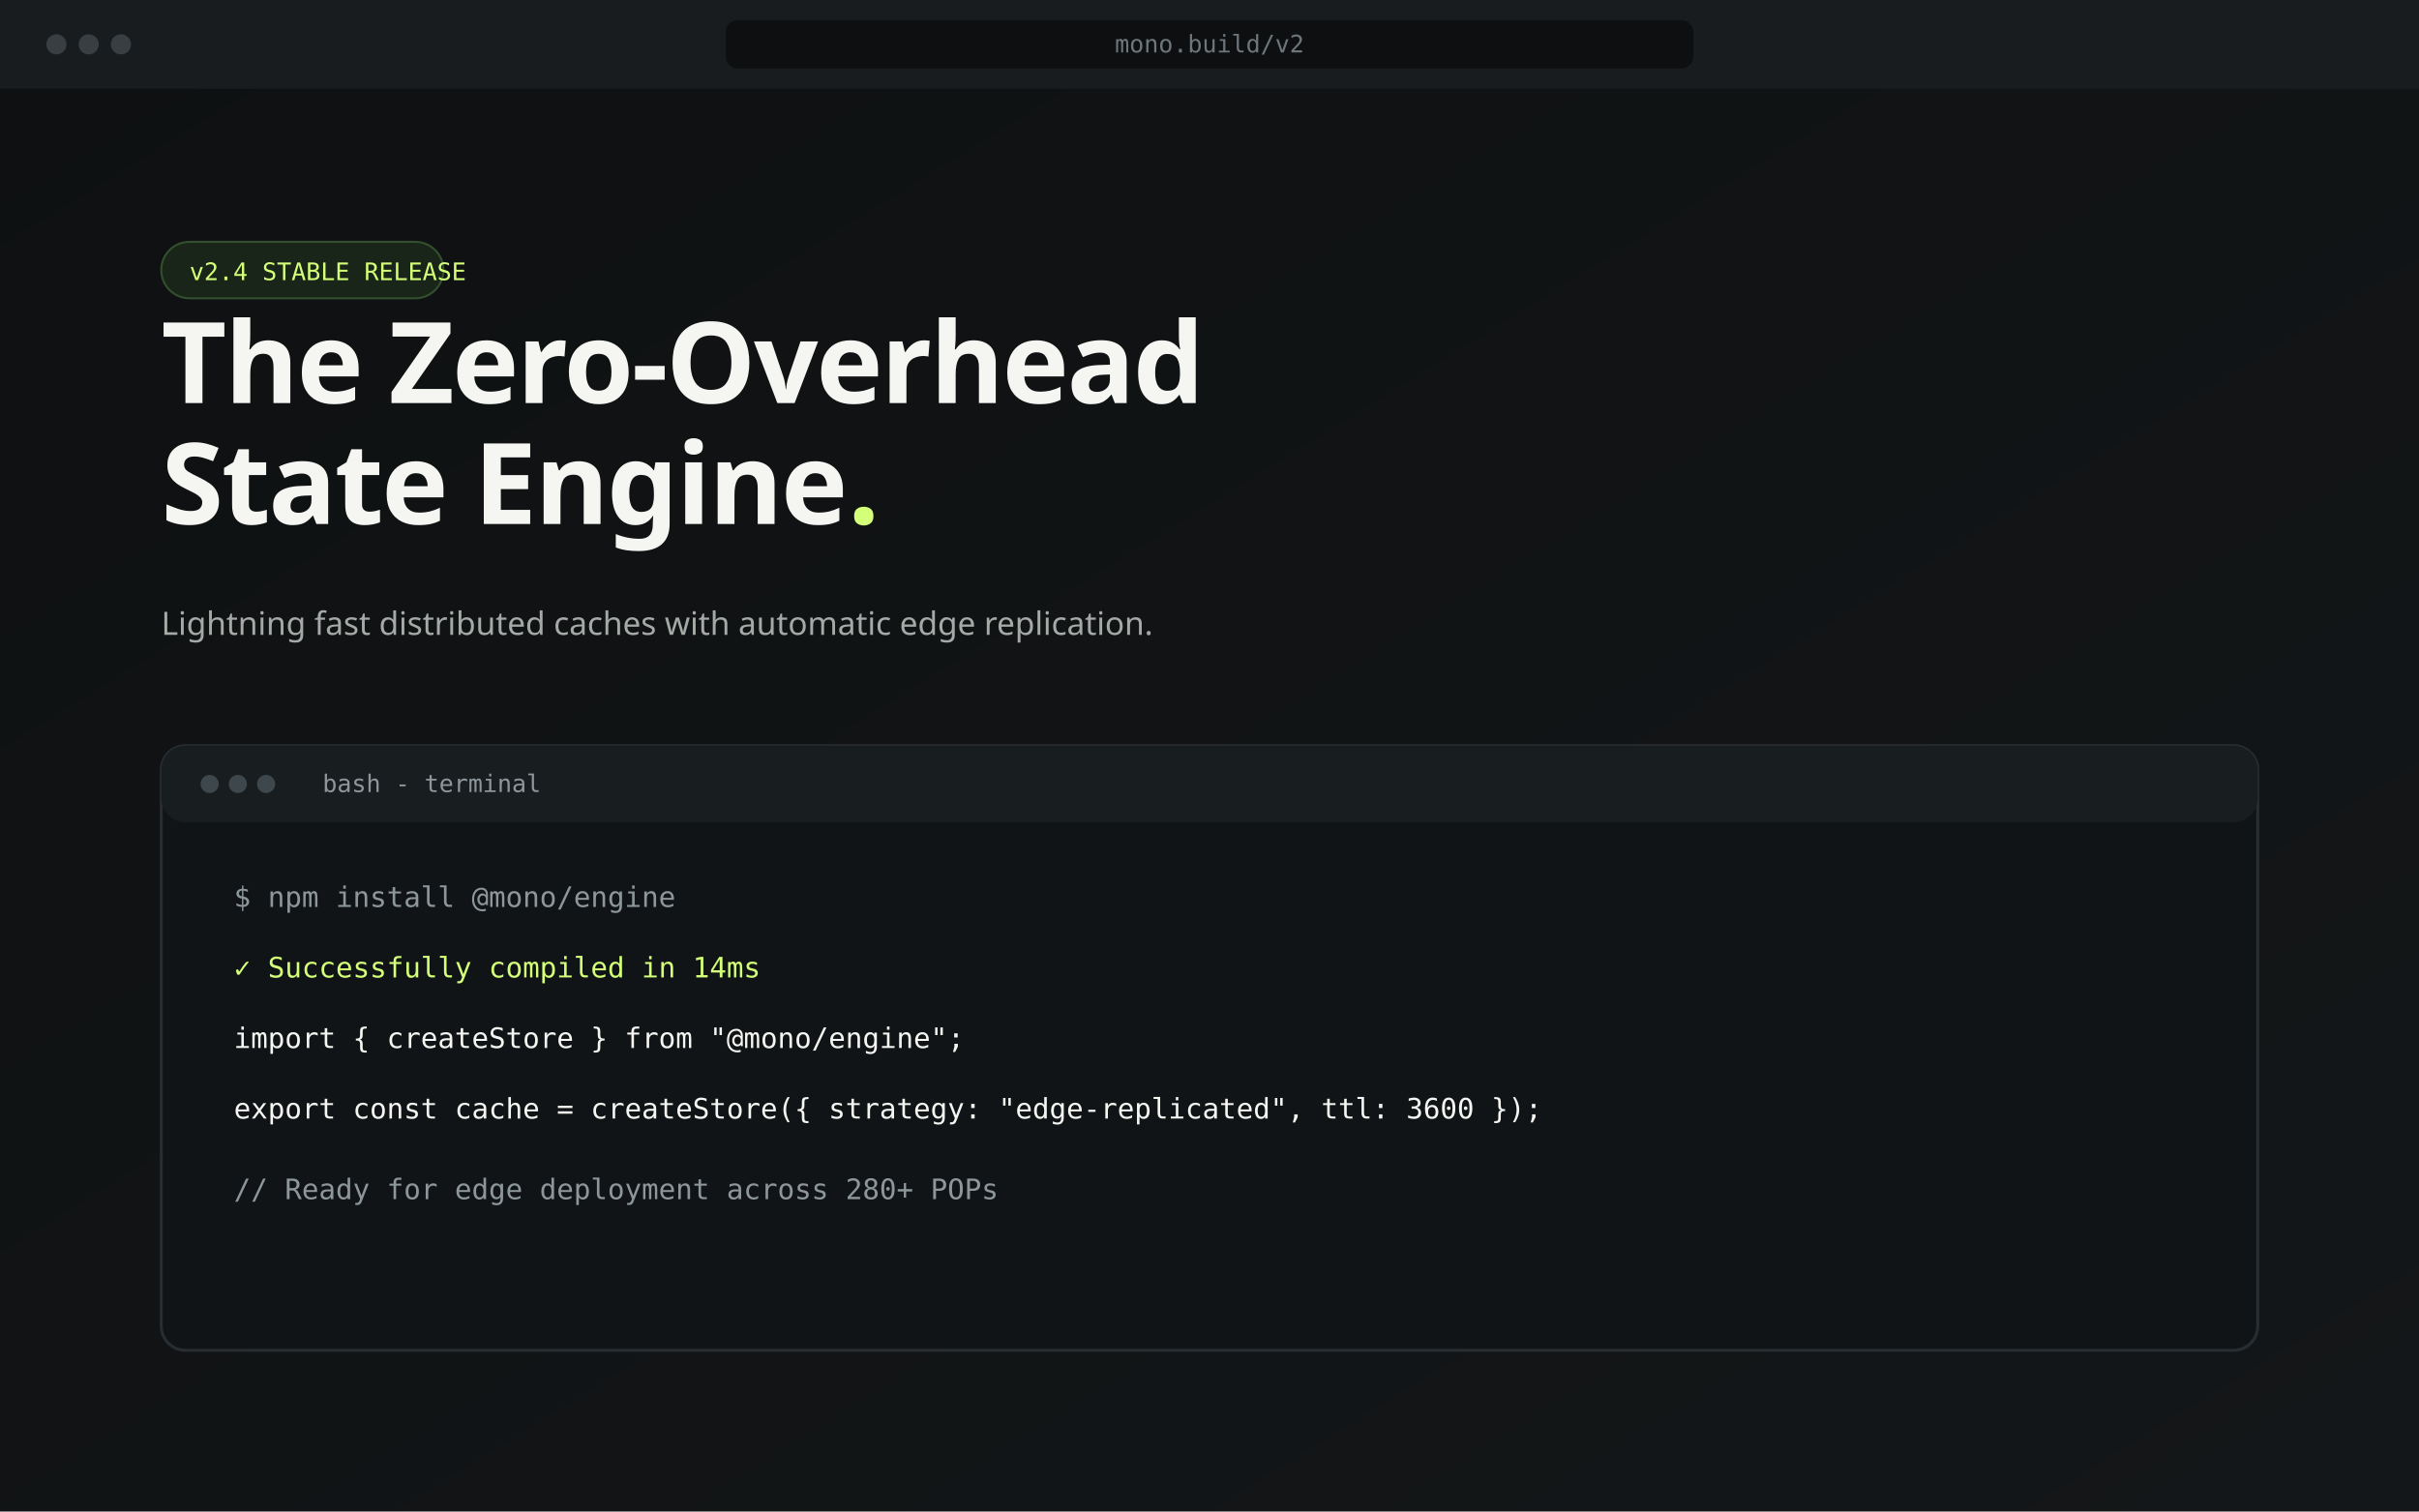
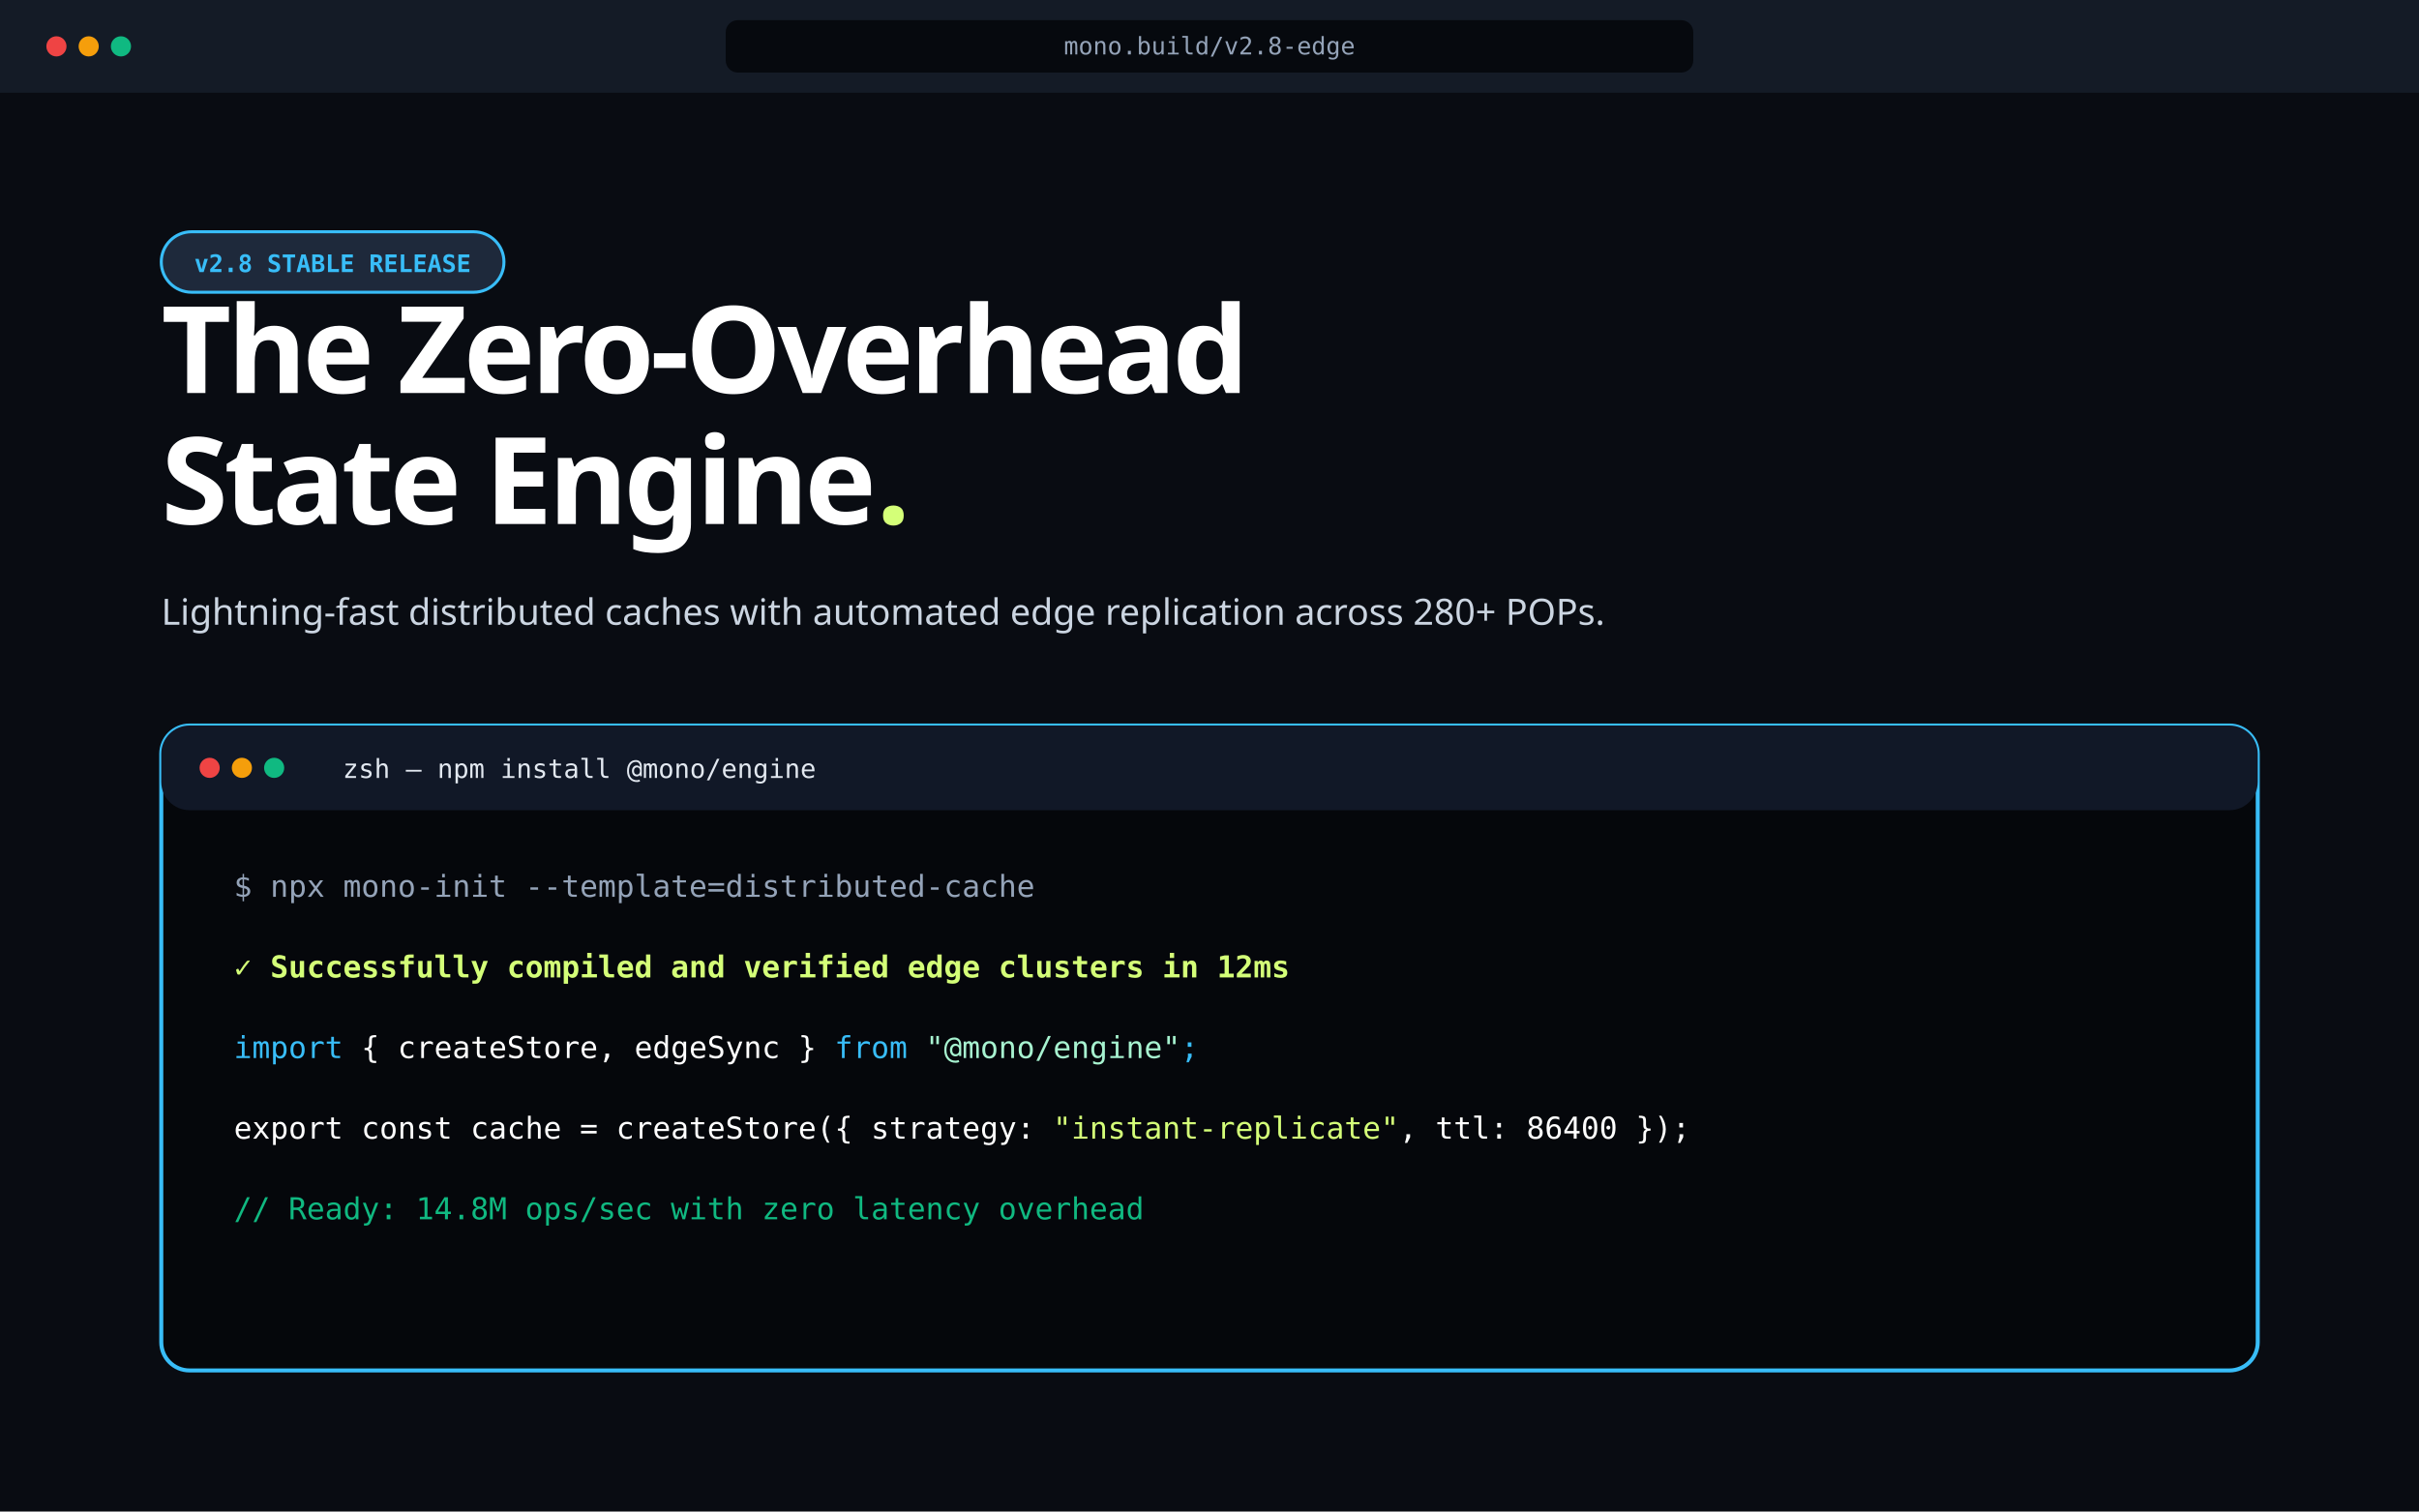
<svg xmlns="http://www.w3.org/2000/svg" viewBox="0 0 1200 750" width="1200" height="750">
-   <defs>
-     <linearGradient id="monoBg" x1="0%" y1="0%" x2="100%" y2="100%">
-       <stop offset="0%" stop-color="#0e1011" />
-       <stop offset="100%" stop-color="#141719" />
-     </linearGradient>
-   </defs>
-   <rect width="1200" height="750" fill="url(#monoBg)" />
-   <rect width="1200" height="44" fill="#181c1e" />
-   <circle cx="28" cy="22" r="5" fill="#383e42" />
-   <circle cx="44" cy="22" r="5" fill="#383e42" />
-   <circle cx="60" cy="22" r="5" fill="#383e42" />
-   <rect x="360" y="10" width="480" height="24" rx="6" fill="#0d0f10" />
-   <text x="600" y="26" fill="#6d767a" font-family="monospace" font-size="12" text-anchor="middle">mono.build/v2</text>
-   <g transform="translate(80, 120)">
-     <rect x="0" y="0" width="140" height="28" rx="14" fill="#192518" stroke="#324f2e" stroke-width="1" />
-     <text x="14" y="19" fill="#D4FF78" font-family="monospace" font-size="12">v2.4 STABLE RELEASE</text>
-     <text x="0" y="80" fill="#F5F6F2" font-family="'Outfit', system-ui" font-weight="700" font-size="56" letter-spacing="-1">The Zero-Overhead</text>
-     <text x="0" y="140" fill="#F5F6F2" font-family="'Outfit', system-ui" font-weight="700" font-size="56" letter-spacing="-1">State Engine<tspan fill="#D4FF78">.</tspan>
+   <rect width="1200" height="750" fill="#090C12" />
+   <rect width="1200" height="46" fill="#141B26" />
+   <circle cx="28" cy="23" r="5" fill="#EF4444" />
+   <circle cx="44" cy="23" r="5" fill="#F59E0B" />
+   <circle cx="60" cy="23" r="5" fill="#10B981" />
+   <rect x="360" y="10" width="480" height="26" rx="6" fill="#06090E" />
+   <text x="600" y="27" fill="#94A3B8" font-family="monospace" font-size="12" text-anchor="middle">mono.build/v2.8-edge</text>
+   <g transform="translate(80, 115)">
+     <rect x="0" y="0" width="170" height="30" rx="15" fill="#1E293B" stroke="#38BDF8" stroke-width="1.5" />
+     <text x="85" y="20" fill="#38BDF8" font-family="monospace" font-size="12" font-weight="700" text-anchor="middle">v2.8 STABLE RELEASE</text>
+     <text x="0" y="80" fill="#FFFFFF" font-family="'Outfit', system-ui" font-weight="900" font-size="60" letter-spacing="-2">The Zero-Overhead</text>
+     <text x="0" y="145" fill="#FFFFFF" font-family="'Outfit', system-ui" font-weight="900" font-size="60" letter-spacing="-2">State Engine<tspan fill="#D4FF78">.</tspan>
    </text>
-     <text x="0" y="195" fill="#A5AAA7" font-family="system-ui" font-size="16">Lightning fast distributed caches with automatic edge replication.</text>
+     <text x="0" y="195" fill="#CBD5E1" font-family="system-ui" font-size="18" font-weight="500">Lightning-fast distributed caches with automated edge replication across 280+ POPs.</text>
  </g>
-   <g transform="translate(80, 370)">
-     <rect width="1040" height="300" rx="12" fill="#111416" stroke="#272d30" stroke-width="1.5" />
-     <rect width="1040" height="38" rx="12" fill="#181d20" />
-     <circle cx="24" cy="19" r="4.5" fill="#3e474b" />
-     <circle cx="38" cy="19" r="4.5" fill="#3e474b" />
-     <circle cx="52" cy="19" r="4.5" fill="#3e474b" />
-     <text x="80" y="23" fill="#8d979b" font-family="monospace" font-size="12">bash - terminal</text>
-     <text x="36" y="80" fill="#8d979b" font-family="monospace" font-size="14">$ npm install @mono/engine</text>
-     <text x="36" y="115" fill="#D4FF78" font-family="monospace" font-size="14">✓ Successfully compiled in 14ms</text>
-     <text x="36" y="150" fill="#F5F6F2" font-family="monospace" font-size="14">import { createStore } from "@mono/engine";</text>
-     <text x="36" y="185" fill="#F5F6F2" font-family="monospace" font-size="14">export const cache = createStore({ strategy: "edge-replicated", ttl: 3600 });</text>
-     <text x="36" y="225" fill="#8d979b" font-family="monospace" font-size="14">// Ready for edge deployment across 280+ POPs</text>
+   <g transform="translate(80, 360)">
+     <rect width="1040" height="320" rx="14" fill="#05070B" stroke="#38BDF8" stroke-width="2" />
+     <rect width="1040" height="42" rx="14" fill="#111827" />
+     <circle cx="24" cy="21" r="5" fill="#EF4444" />
+     <circle cx="40" cy="21" r="5" fill="#F59E0B" />
+     <circle cx="56" cy="21" r="5" fill="#10B981" />
+     <text x="90" y="26" fill="#E2E8F0" font-family="monospace" font-size="13">zsh — npm install @mono/engine</text>
+     <text x="36" y="85" fill="#94A3B8" font-family="monospace" font-size="15">$ npx mono-init --template=distributed-cache</text>
+     <text x="36" y="125" fill="#D4FF78" font-family="monospace" font-size="15" font-weight="700">✓ Successfully compiled and verified edge clusters in 12ms</text>
+     <text x="36" y="165" fill="#38BDF8" font-family="monospace" font-size="15">import <tspan fill="#FFFFFF">{ createStore, edgeSync }</tspan> from <tspan fill="#A7F3D0">"@mono/engine"</tspan>;</text>
+     <text x="36" y="205" fill="#FFFFFF" font-family="monospace" font-size="15">export const cache = createStore({ strategy: <tspan fill="#D4FF78">"instant-replicate"</tspan>, ttl: 86400 });</text>
+     <text x="36" y="245" fill="#10B981" font-family="monospace" font-size="15">// Ready: 14.8M ops/sec with zero latency overhead</text>
  </g>
</svg>
